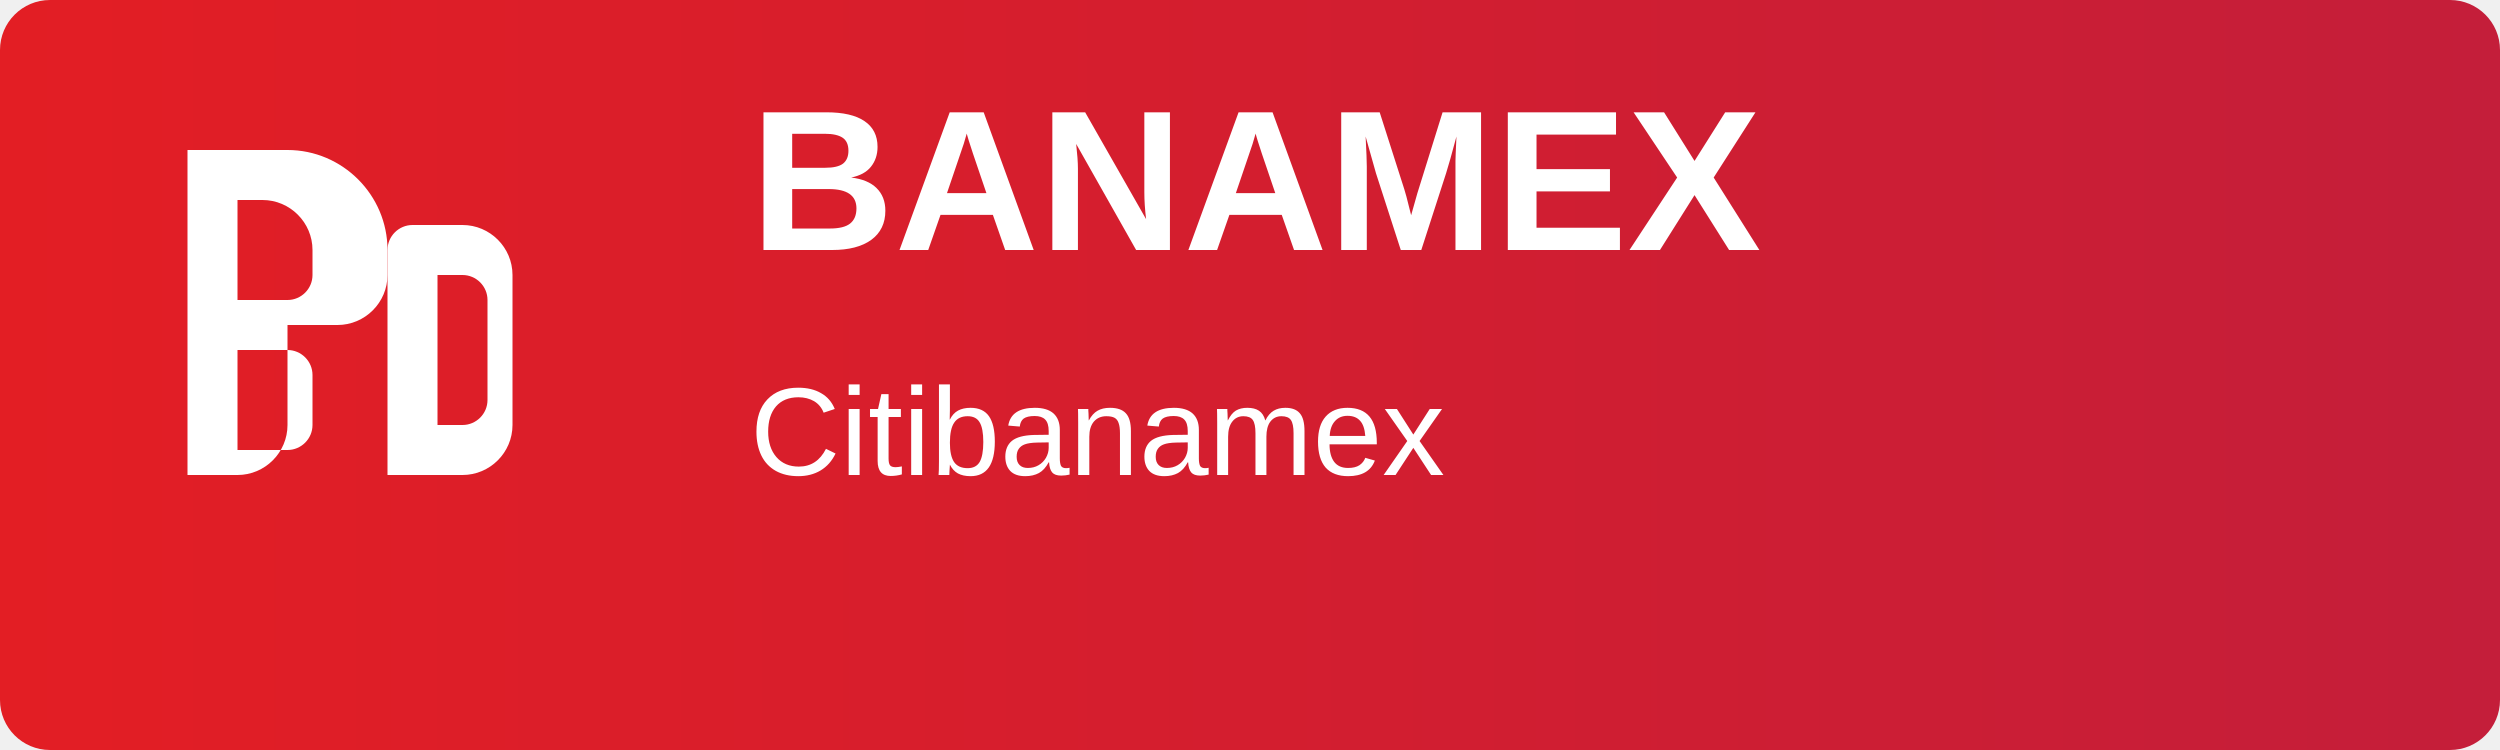
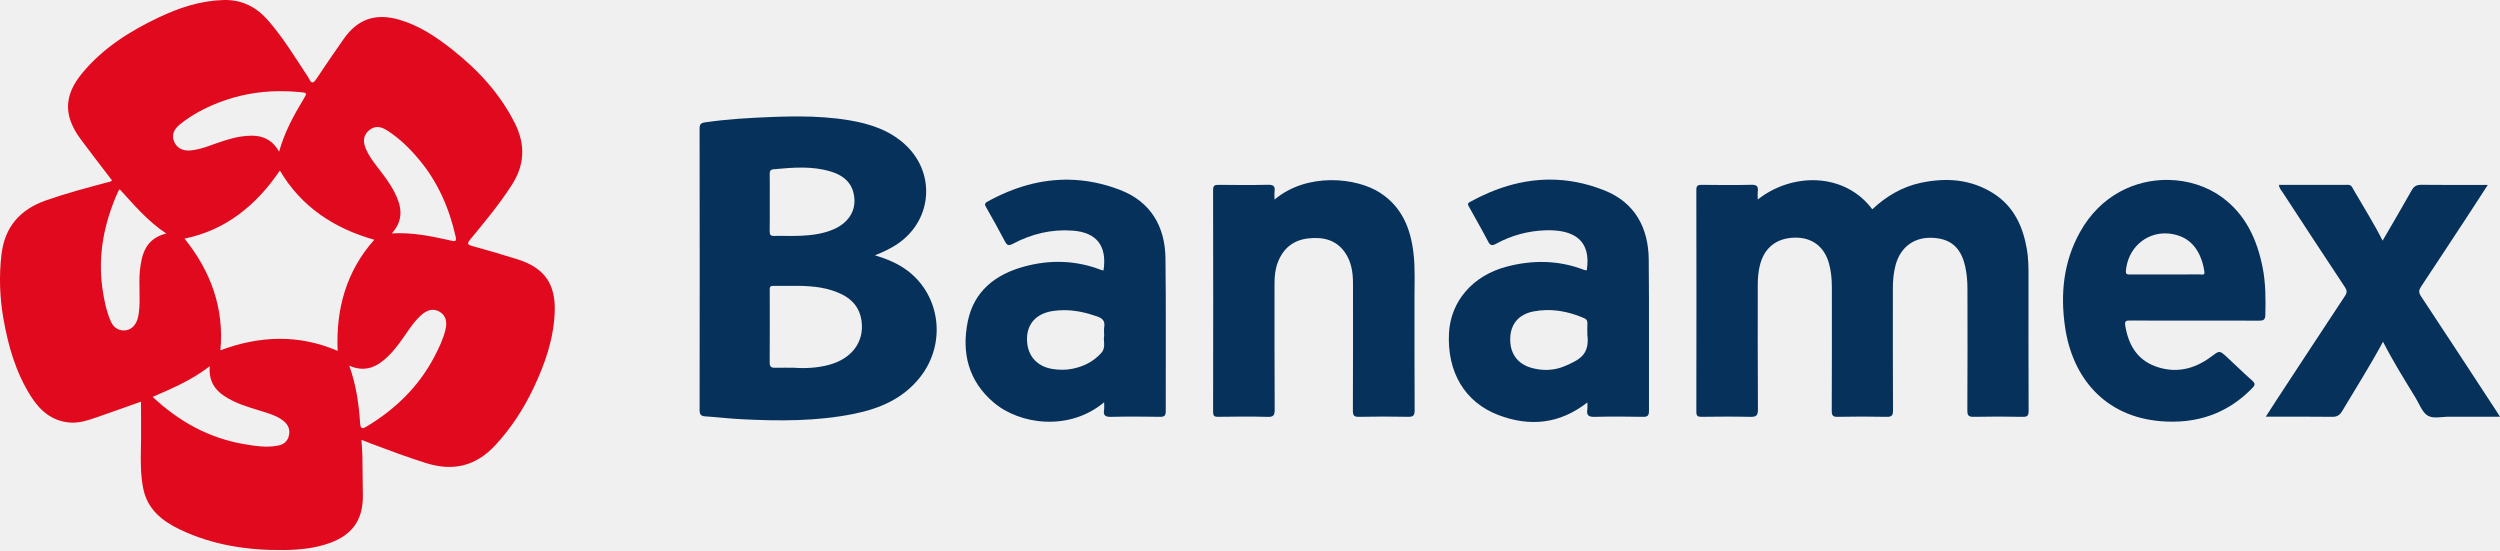
- <svg xmlns="http://www.w3.org/2000/svg" viewBox="0 0 200 60">
-   <defs>
-     <linearGradient id="banamexGradient" x1="0%" y1="0%" x2="100%" y2="0%">
-       <stop offset="0%" style="stop-color:#E31E24;stop-opacity:1" />
-       <stop offset="100%" style="stop-color:#C41E3A;stop-opacity:1" />
-     </linearGradient>
-   </defs>
-   <rect width="200" height="60" fill="url(#banamexGradient)" rx="4" />
-   <g transform="translate(15, 12)">
-     <path d="M0 0h8c4.4 0 8 3.6 8 8v2c0 2.2-1.8 4-4 4h-4v8c0 2.2-1.8 4-4 4h-4V0z              M4 4v8h4c1.1 0 2-.9 2-2V8c0-2.2-1.8-4-4-4H4z              M4 16v8h4c1.1 0 2-.9 2-2v-4c0-1.1-.9-2-2-2H4z" fill="white" />
-     <path d="M16 8c0-1.1.9-2 2-2h4c2.2 0 4 1.8 4 4v12c0 2.2-1.8 4-4 4h-6V8z              M20 10v12h2c1.1 0 2-.9 2-2V12c0-1.1-.9-2-2-2h-2z" fill="white" />
-   </g>
-   <g transform="translate(60, 20)" fill="white">
-     <text font-family="Arial, sans-serif" font-size="16" font-weight="bold">
-       <tspan x="0" y="0">BANAMEX</tspan>
-       <tspan x="0" y="18" font-size="10" font-weight="normal">Citibanamex</tspan>
-     </text>
+ <svg xmlns="http://www.w3.org/2000/svg" version="1.1" id="Capa_1" x="0px" y="0px" width="3272.382" height="720" viewBox="0 0 3272.382 720" enable-background="new 0 0 595.28 841.89" xml:space="preserve">
+   <defs id="defs49" />
+   <g id="g44" transform="matrix(1.723484,0,0,1.723484,1095.159,-366.4047)">
+     <g id="g42">
+       <path id="path4" d="m -463.568,212.604 c -0.869,-0.016 -1.751,-0.008 -2.645,0.023 -17.35,0.61 -33.316,5.905 -48.729,13.23 -21.972,10.444 -42.343,23.281 -58.047,42.27 -13.985,16.912 -14.29,32.349 -1.379,49.896 7.844,10.66 16.008,21.084 23.996,31.572 -0.976,1.225 -2.228,1.143 -3.33,1.438 -15.734,4.193 -31.47,8.367 -46.854,13.768 -19.552,6.866 -31.257,19.977 -33.738,40.961 -1.913,16.172 -1.392,32.253 1.357,48.232 3.63,21.107 9.462,41.543 21.109,59.807 6.784,10.638 15.732,18.481 29.066,19.678 7.354,0.66 14.129,-1.656 20.879,-3.988 11.573,-3.998 23.096,-8.145 33.527,-11.834 0,12.018 0.215,24.147 -0.068,36.264 -0.229,9.852 -0.168,19.655 1.699,29.35 3.083,16.019 14.28,24.962 28.014,31.51 25.034,11.934 51.699,15.895 79.123,15.555 11.65,-0.144 23.236,-1.285 34.375,-5.258 17.228,-6.144 25.449,-17.566 25.367,-35.727 -0.046,-10.16 -0.159,-20.32 -0.352,-30.477 -0.074,-3.873 -0.456,-7.739 -0.738,-12.27 3.159,1.248 5.441,2.187 7.75,3.055 13.685,5.149 27.376,10.248 41.342,14.639 20.487,6.44 37.815,2.375 52.596,-13.586 11.905,-12.856 21.309,-27.26 28.797,-42.963 8.861,-18.581 15.662,-37.823 16.334,-58.676 0.674,-20.899 -8.003,-33.104 -27.971,-39.428 -11.398,-3.611 -22.885,-6.957 -34.412,-10.135 -3.755,-1.035 -4.616,-1.633 -1.732,-5.123 11.021,-13.336 22.082,-26.658 31.477,-41.252 9.768,-15.174 10.545,-30.544 2.418,-46.791 -11.198,-22.387 -27.625,-40.222 -46.977,-55.59 -12.413,-9.858 -25.462,-18.739 -40.973,-23.209 -18.021,-5.193 -31.647,-0.466 -42.229,14.785 -6.924,9.979 -13.889,19.936 -20.562,30.082 -2.298,3.495 -3.772,4.048 -5.654,-0.023 -0.208,-0.451 -0.47,-0.881 -0.744,-1.297 -9.618,-14.583 -18.685,-29.557 -30.176,-42.816 -8.537,-9.851 -18.878,-15.428 -31.918,-15.672 z m 40.016,69.225 c 5.231,-0.053 10.499,0.185 15.801,0.693 5.71,0.548 5.697,0.604 2.824,5.383 -7.467,12.425 -14.454,25.075 -18.539,39.918 -6.898,-12.444 -17.719,-13.257 -29.354,-11.451 -8.246,1.278 -16.031,4.288 -23.871,7.043 -4.56,1.603 -9.188,3.036 -14.021,3.439 -6.211,0.519 -10.579,-1.988 -12.562,-6.902 -1.764,-4.371 -0.498,-8.832 4.299,-12.734 8.847,-7.196 18.838,-12.495 29.434,-16.633 14.941,-5.835 30.298,-8.598 45.99,-8.756 z m 74.424,27.246 c 2.223,-0.079 4.638,0.657 7.268,2.307 9.68,6.072 17.749,14.043 25.008,22.787 14.109,16.999 22.631,36.674 27.459,58.1 0.793,3.517 -0.042,3.837 -3.363,3.092 -14.462,-3.246 -28.963,-6.411 -45.068,-5.5 9.568,-10.684 7.252,-21.155 1.797,-31.672 -3.463,-6.677 -8.067,-12.596 -12.635,-18.533 -3.556,-4.623 -7.07,-9.298 -9.201,-14.795 -2.148,-5.54 -1.224,-9.884 2.621,-13.205 1.861,-1.607 3.892,-2.501 6.115,-2.58 z m -73.742,33.043 c 16.136,27.49 41.317,44.035 71.691,52.553 -21.396,23.948 -29.254,53.075 -27.814,84.43 -29.336,-12.726 -59.49,-11.577 -89.059,-0.447 3.019,-31.969 -7.39,-60.262 -27.262,-84.855 31.341,-6.315 54.643,-25.423 72.443,-51.68 z m -121.662,14.205 c 10.905,11.883 21.198,24.245 35.395,33.619 -15.346,3.785 -18.721,15.204 -20.035,28.129 -1.08,10.622 0.568,21.299 -0.811,31.9 -0.213,1.64 -0.497,3.294 -0.979,4.871 -1.646,5.392 -5.408,8.686 -10.256,8.729 -5.118,0.046 -8.409,-2.895 -10.287,-7.367 -3.24,-7.715 -4.91,-15.868 -6.086,-24.111 -3.686,-25.826 1.22,-50.304 11.793,-73.863 0.268,-0.597 0.729,-1.107 1.266,-1.906 z m 237.662,91.568 c 1.79,-0.028 3.558,0.46 5.299,1.469 4.381,2.538 6.038,7.075 4.461,13.609 -1.763,7.303 -5.015,14.033 -8.498,20.674 -11.848,22.587 -29.402,39.573 -51.043,52.674 -3.481,2.107 -4.973,2.374 -5.301,-2.494 -0.974,-14.422 -2.924,-28.709 -8.215,-43.482 12.54,5.44 21.54,0.601 29.629,-7.314 5.856,-5.73 10.406,-12.505 15.031,-19.209 2.836,-4.111 5.821,-8.09 9.5,-11.512 3.103,-2.886 6.153,-4.367 9.137,-4.414 z m -169.217,42.777 c -1.346,14.396 7.092,21.407 18.064,26.676 7.841,3.765 16.246,5.863 24.461,8.529 4.917,1.597 9.774,3.298 13.812,6.727 3.353,2.848 4.696,6.335 3.773,10.68 -0.951,4.475 -3.982,6.881 -8.182,7.715 -8.822,1.752 -17.604,0.334 -26.27,-1.168 -26.522,-4.598 -49.026,-17.072 -69.076,-35.789 15.214,-6.637 30.021,-12.909 43.416,-23.369 z" style="fill:#e1091d;fill-opacity:1" />
+       <path id="path6" d="m -28.281,301.025 c -1.809,-0.009 -3.618,-0.004 -5.428,0.014 -4.825,0.046 -9.654,0.179 -14.48,0.363 -17.285,0.658 -34.553,1.625 -51.709,4.109 -3.365,0.486 -4.214,1.562 -4.209,4.908 0.111,71.135 0.11,142.271 0.014,213.406 -0.004,3.304 0.751,4.768 4.227,4.99 9.124,0.581 18.216,1.694 27.344,2.156 28.631,1.448 57.236,1.665 85.523,-4.051 19.669,-3.974 37.431,-11.496 50.342,-27.824 19.99,-25.284 15.764,-61.745 -9.449,-80.855 -7.242,-5.489 -15.5,-8.895 -24.807,-11.76 5.717,-2.24 10.607,-4.568 15.246,-7.426 27.857,-17.172 31.846,-54.015 7.977,-76.375 -11.949,-11.194 -26.997,-16.086 -42.752,-18.729 -12.544,-2.105 -25.178,-2.863 -37.838,-2.928 z m 2.117,38.844 c 7.275,0.05 14.516,0.814 21.689,2.994 11.599,3.524 17.384,10.53 17.967,21.188 0.531,9.71 -5.248,18.083 -15.691,22.635 -7.902,3.445 -16.325,4.548 -24.807,4.959 -6.812,0.33 -13.654,-0.028 -20.479,0.131 -2.639,0.062 -3.449,-0.812 -3.395,-3.424 0.152,-7.325 0.056,-14.655 0.062,-21.982 0.007,-7.16 0.092,-14.322 -0.045,-21.48 -0.042,-2.207 0.481,-3.513 2.814,-3.729 7.301,-0.677 14.608,-1.341 21.883,-1.291 z m -10.977,89.828 c 11.219,-0.1 22.427,-0.054 33.359,3.357 11.609,3.623 20.748,10.008 22.641,23.094 2.33,16.115 -7.454,29.062 -25.084,33.65 -8.597,2.239 -17.368,2.723 -26.199,2.082 -4.818,0 -9.637,-0.08 -14.451,0.027 -2.908,0.064 -4.028,-0.9 -4.004,-4.043 0.141,-18.309 0.072,-36.618 0.039,-54.928 -0.004,-1.802 -0.03,-3.247 2.486,-3.211 3.732,0.054 7.473,0.004 11.213,-0.029 z" style="fill:#06315b;fill-opacity:1" />
+       <path fill-rule="evenodd" clip-rule="evenodd" fill="#06315B" d="m 699.54,364.126 c 26.661,-20.946 66.322,-20.324 86.981,7.42 10.623,-9.908 22.793,-17.157 37.08,-20.155 19.175,-4.023 37.807,-2.726 54.785,7.997 15.594,9.849 22.605,25.135 25.593,42.686 1.094,6.426 1.204,12.913 1.201,19.412 -0.017,34.322 -0.063,68.645 0.081,102.967 0.016,3.625 -0.704,4.812 -4.574,4.725 -12.323,-0.276 -24.659,-0.233 -36.984,-0.013 -3.752,0.066 -4.997,-0.739 -4.971,-4.825 0.195,-30.822 0.122,-61.646 0.075,-92.471 -0.009,-5.656 -0.463,-11.287 -1.694,-16.84 -3.266,-14.726 -11.411,-21.583 -26.036,-21.841 -13.302,-0.234 -23.352,7.489 -26.865,20.804 -1.492,5.656 -2.05,11.46 -2.05,17.311 0.003,30.989 -0.072,61.979 0.107,92.968 0.023,3.945 -1.011,4.984 -4.902,4.904 -12.324,-0.254 -24.66,-0.26 -36.984,-0.01 -3.752,0.076 -4.657,-0.926 -4.638,-4.662 0.161,-31.322 0.085,-62.646 0.084,-93.969 0,-6.015 -0.577,-11.986 -2.162,-17.779 -3.533,-12.917 -12.927,-19.927 -26.007,-19.664 -13.943,0.279 -23.291,7.71 -26.537,21.146 -1.178,4.875 -1.582,9.838 -1.578,14.852 0.019,31.49 -0.104,62.98 0.132,94.469 0.035,4.748 -1.425,5.728 -5.827,5.625 -12.322,-0.286 -24.657,-0.19 -36.985,-0.032 -2.968,0.038 -3.964,-0.61 -3.958,-3.808 0.104,-56.148 0.114,-112.297 -0.01,-168.444 -0.008,-3.619 1.427,-3.943 4.367,-3.913 12.495,0.129 24.997,0.263 37.485,-0.051 4.149,-0.104 5.29,1.262 4.828,5.039 -0.219,1.785 -0.037,3.62 -0.037,6.152 z" id="path8" style="fill:#06315b;fill-opacity:1" />
+       <path id="path10" d="m 540.928,349.004 c -20.448,0.157 -40.49,6.213 -60.031,16.994 -2.297,1.266 -1.333,2.412 -0.529,3.859 4.844,8.711 9.806,17.36 14.416,26.193 1.623,3.11 3.082,3.292 5.969,1.713 11.86,-6.487 24.644,-9.918 38.135,-10.271 20.418,-0.534 34.458,7.1 30.783,30.469 -0.801,-0.17 -1.628,-0.241 -2.373,-0.525 -19.351,-7.371 -39.053,-7.505 -58.801,-2.234 -25.596,6.831 -42.209,26.374 -43.449,50.395 -1.527,29.607 12.053,52.595 37.701,62.279 23.692,8.944 46.265,6.84 67.395,-9.633 0,2.268 0.204,3.795 -0.039,5.246 -0.769,4.622 1.109,5.818 5.637,5.699 12.154,-0.319 24.325,-0.259 36.482,-0.019 3.719,0.072 4.726,-0.897 4.711,-4.682 -0.146,-38.317 0.22,-76.64 -0.193,-114.953 -0.259,-23.995 -10.533,-42.992 -33.303,-52.189 -14.339,-5.792 -28.519,-8.447 -42.51,-8.34 z m -1.818,99.086 c 9.775,-0.172 19.25,2.142 28.498,6.117 2.01,0.863 2.674,2.059 2.559,4.152 -0.155,2.818 -0.039,5.652 -0.035,8.479 2.055,15.62 -6.956,19.265 -16.465,23.52 -8.236,3.686 -17.07,4.078 -25.84,1.668 -10.85,-2.981 -16.647,-11.168 -16.273,-22.629 0.353,-10.835 6.522,-18.127 17.68,-20.275 3.327,-0.641 6.619,-0.974 9.877,-1.031 z" style="fill:#06315b;fill-opacity:1" />
+       <path id="path12" d="m 176.652,349.074 c -21.201,-0.406 -41.949,5.502 -62.141,16.66 -2.667,1.473 -1.9,2.672 -0.828,4.574 4.81,8.535 9.653,17.056 14.176,25.744 1.611,3.095 2.965,3.287 5.934,1.711 14.245,-7.562 29.424,-11.241 45.625,-9.994 18.12,1.394 26.044,11.639 23.258,30.18 -0.64,-0.119 -1.311,-0.142 -1.902,-0.371 -19.154,-7.399 -38.748,-7.858 -58.312,-2.553 -21.846,5.923 -38.239,18.628 -42.914,41.826 -4.778,23.706 0.502,45.09 19.648,61.393 20.014,17.044 57.67,21.94 83.941,-0.15 0,2.459 0.23,4.119 -0.045,5.691 -0.796,4.566 1.169,5.502 5.453,5.398 12.324,-0.296 24.662,-0.235 36.99,-0.021 3.536,0.061 4.407,-0.996 4.396,-4.459 -0.121,-38.66 0.291,-77.326 -0.209,-115.98 -0.315,-24.299 -11.333,-42.968 -34.439,-51.869 -13.027,-5.019 -25.91,-7.536 -38.631,-7.779 z m -3.734,99.086 c 8.548,0.033 16.836,1.921 25.057,4.807 4.049,1.422 5.956,3.576 5.229,7.969 -0.321,1.942 -0.053,3.982 -0.053,6.705 -0.867,3.842 1.646,8.813 -2.229,13.076 -6.085,6.693 -13.678,10.405 -22.359,12.047 -4.75,0.898 -9.592,0.824 -14.404,0.1 -12.141,-1.827 -19.526,-10.293 -19.611,-22.529 -0.083,-11.917 7.156,-19.688 19.729,-21.557 2.914,-0.433 5.793,-0.628 8.643,-0.617 z" style="fill:#06315b;fill-opacity:1" />
+       <path fill-rule="evenodd" clip-rule="evenodd" fill="#06315B" d="m 332.546,364.159 c 24.863,-20.856 62.492,-16.796 80.436,-4.984 16.221,10.678 22.767,26.651 25.032,45.033 1.473,11.944 0.771,23.946 0.81,35.924 0.09,27.983 -0.083,55.969 0.14,83.952 0.034,4.331 -1.247,5.153 -5.271,5.066 -12.32,-0.267 -24.653,-0.241 -36.975,0.02 -3.786,0.08 -4.682,-0.995 -4.663,-4.713 0.154,-32.148 0.089,-64.297 0.089,-96.445 0,-8.275 -1.119,-16.328 -5.874,-23.342 -6.783,-10.006 -16.838,-12.248 -28.049,-11.017 -11.293,1.24 -18.959,7.444 -23.086,17.942 -2.026,5.157 -2.596,10.625 -2.595,16.144 0.004,31.981 -0.067,63.964 0.122,95.945 0.025,4.295 -0.909,5.651 -5.438,5.521 -12.483,-0.357 -24.984,-0.229 -37.475,-0.049 -3.073,0.045 -3.854,-0.75 -3.848,-3.851 0.103,-56.135 0.112,-112.271 -0.012,-168.405 -0.008,-3.611 1.414,-3.947 4.359,-3.918 12.492,0.125 24.99,0.237 37.477,-0.054 4.081,-0.095 5.339,1.213 4.859,5.034 -0.225,1.789 -0.038,3.628 -0.038,6.197 z" id="path14" style="fill:#06315b;fill-opacity:1" />
+       <path id="path16" d="m 1011.461,349.232 c -25.041,-0.418 -51.568,11.521 -67.223,39.703 -12.539,22.572 -14.953,46.904 -11.295,72.074 5.494,37.802 29.59,68.005 72.869,71.496 26.533,2.14 49.95,-5.384 68.924,-24.775 1.834,-1.874 3.41,-3.371 0.453,-5.967 -6.621,-5.815 -12.882,-12.036 -19.369,-18.006 -5.68,-5.227 -5.595,-4.997 -11.938,-0.254 -12.81,9.581 -27.057,12.913 -42.303,7.328 -14.025,-5.139 -20.53,-16.478 -22.902,-30.754 -0.598,-3.608 0.444,-4.085 3.637,-4.059 16.322,0.136 32.647,0.062 48.969,0.062 16.323,0.001 32.648,-0.07 48.969,0.065 3.249,0.027 4.701,-0.643 4.793,-4.289 0.307,-12.173 0.3,-24.309 -2.1,-36.305 -4.231,-21.144 -12.8,-39.897 -30.686,-53.064 -11.284,-8.308 -25.774,-13.005 -40.799,-13.256 z m -2.064,40.611 c 3.557,0.056 7.23,0.734 10.898,2.111 11.938,4.483 16.992,16.47 18.477,26.93 0.434,3.052 -1.884,2.112 -3.246,2.125 -8.81,0.079 -17.622,0.039 -26.434,0.039 v -0.016 c -8.979,0 -17.958,-0.048 -26.936,0.033 -2.191,0.021 -3.253,-0.249 -3.004,-2.953 1.569,-17.045 14.831,-28.51 30.244,-28.27 z" style="fill:#06315b;fill-opacity:1" />
+       <path fill-rule="evenodd" clip-rule="evenodd" fill="#06315b" d="m 1095.343,353.017 c 17.601,0 35.027,0.043 52.454,-0.046 2.691,-0.014 3.245,1.976 4.188,3.609 7.38,12.782 15.278,25.262 22.128,38.791 7.581,-13.065 14.99,-25.58 22.099,-38.264 1.8,-3.212 3.874,-4.205 7.477,-4.16 16.44,0.204 32.886,0.089 50.307,0.089 -4.737,7.305 -9.008,13.955 -13.345,20.563 -12.406,18.898 -24.797,37.808 -37.311,56.635 -1.771,2.662 -1.969,4.502 -0.055,7.391 19.19,28.959 38.172,58.057 57.209,87.117 0.795,1.214 1.564,2.444 2.775,4.341 -8.515,0 -16.269,0 -24.022,0 -4.832,0 -9.665,0.027 -14.497,-0.007 -5.492,-0.04 -12.02,1.679 -16.189,-0.705 -4.336,-2.477 -6.501,-8.875 -9.426,-13.674 -8.471,-13.896 -17.123,-27.688 -24.712,-42.586 -9.725,18.141 -20.627,35.203 -30.96,52.604 -1.948,3.28 -3.949,4.506 -7.789,4.45 -16.455,-0.238 -32.917,-0.102 -50.287,-0.102 2.79,-4.338 5.14,-8.055 7.552,-11.731 17.516,-26.688 35.013,-53.387 52.62,-80.014 1.628,-2.463 1.608,-4.122 -0.057,-6.63 -15.808,-23.82 -31.467,-47.741 -47.101,-71.677 -1.135,-1.739 -2.721,-3.329 -3.058,-5.994 z" id="path18" />
+     </g>
  </g>
</svg>
